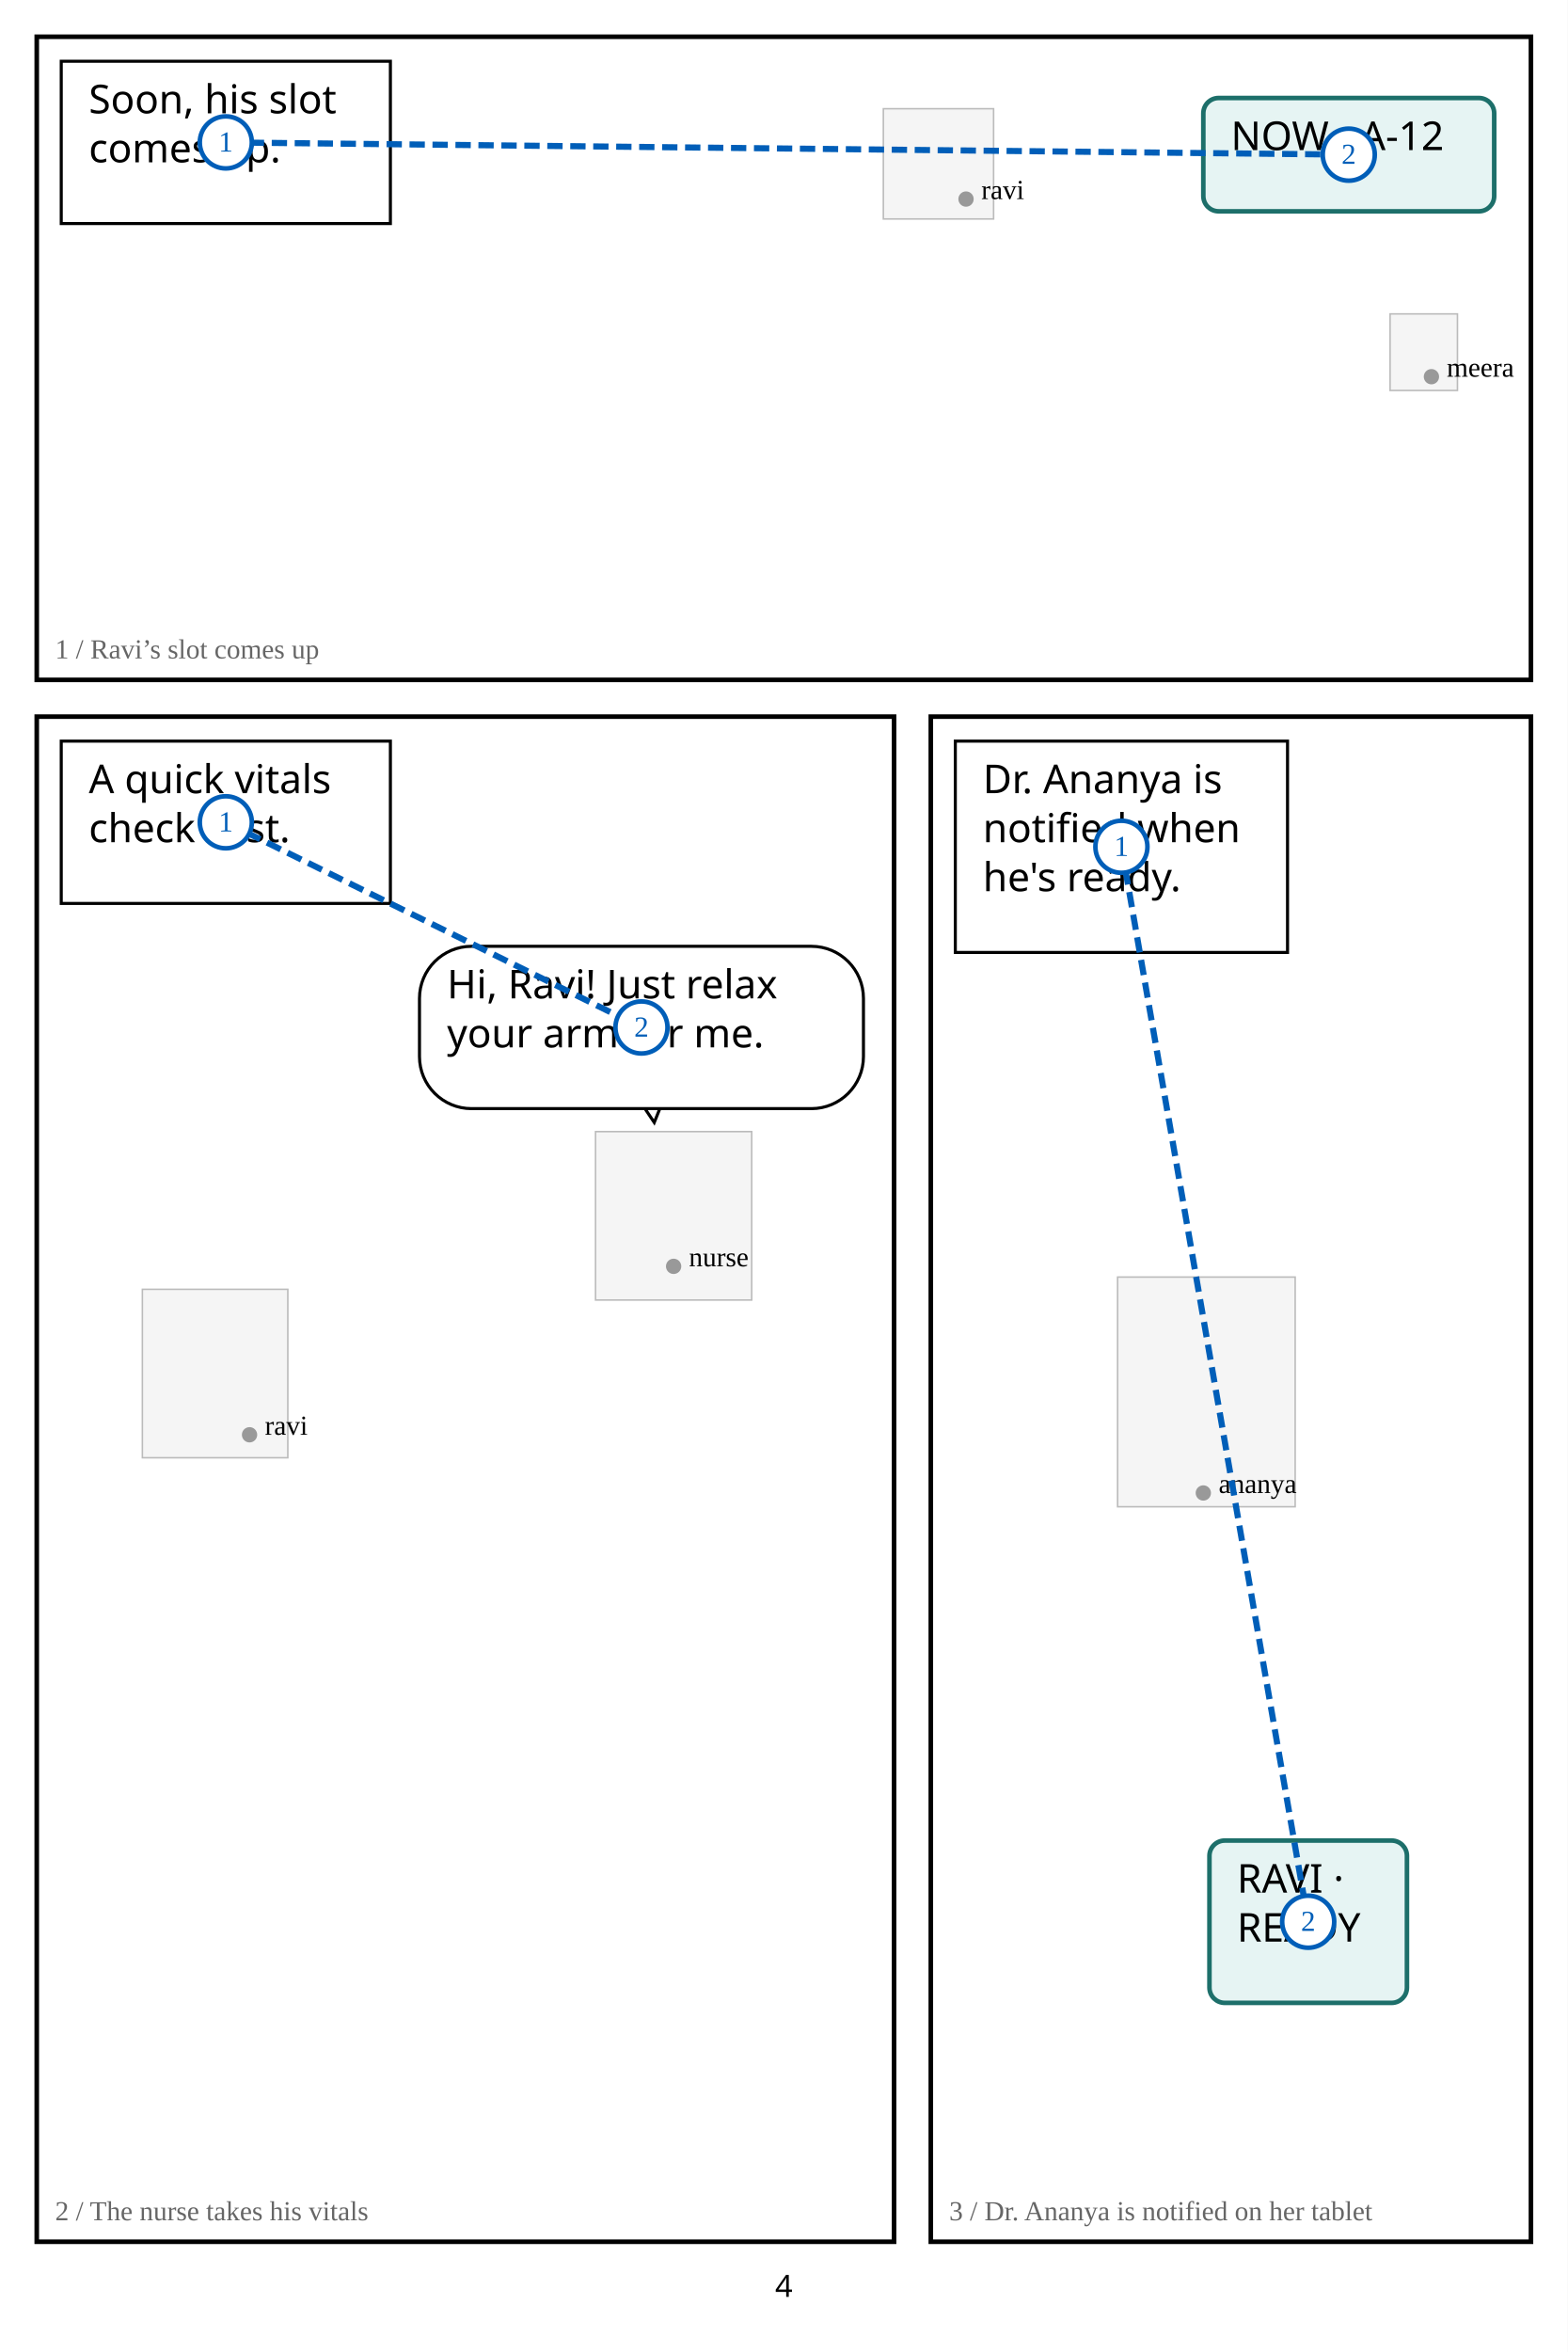
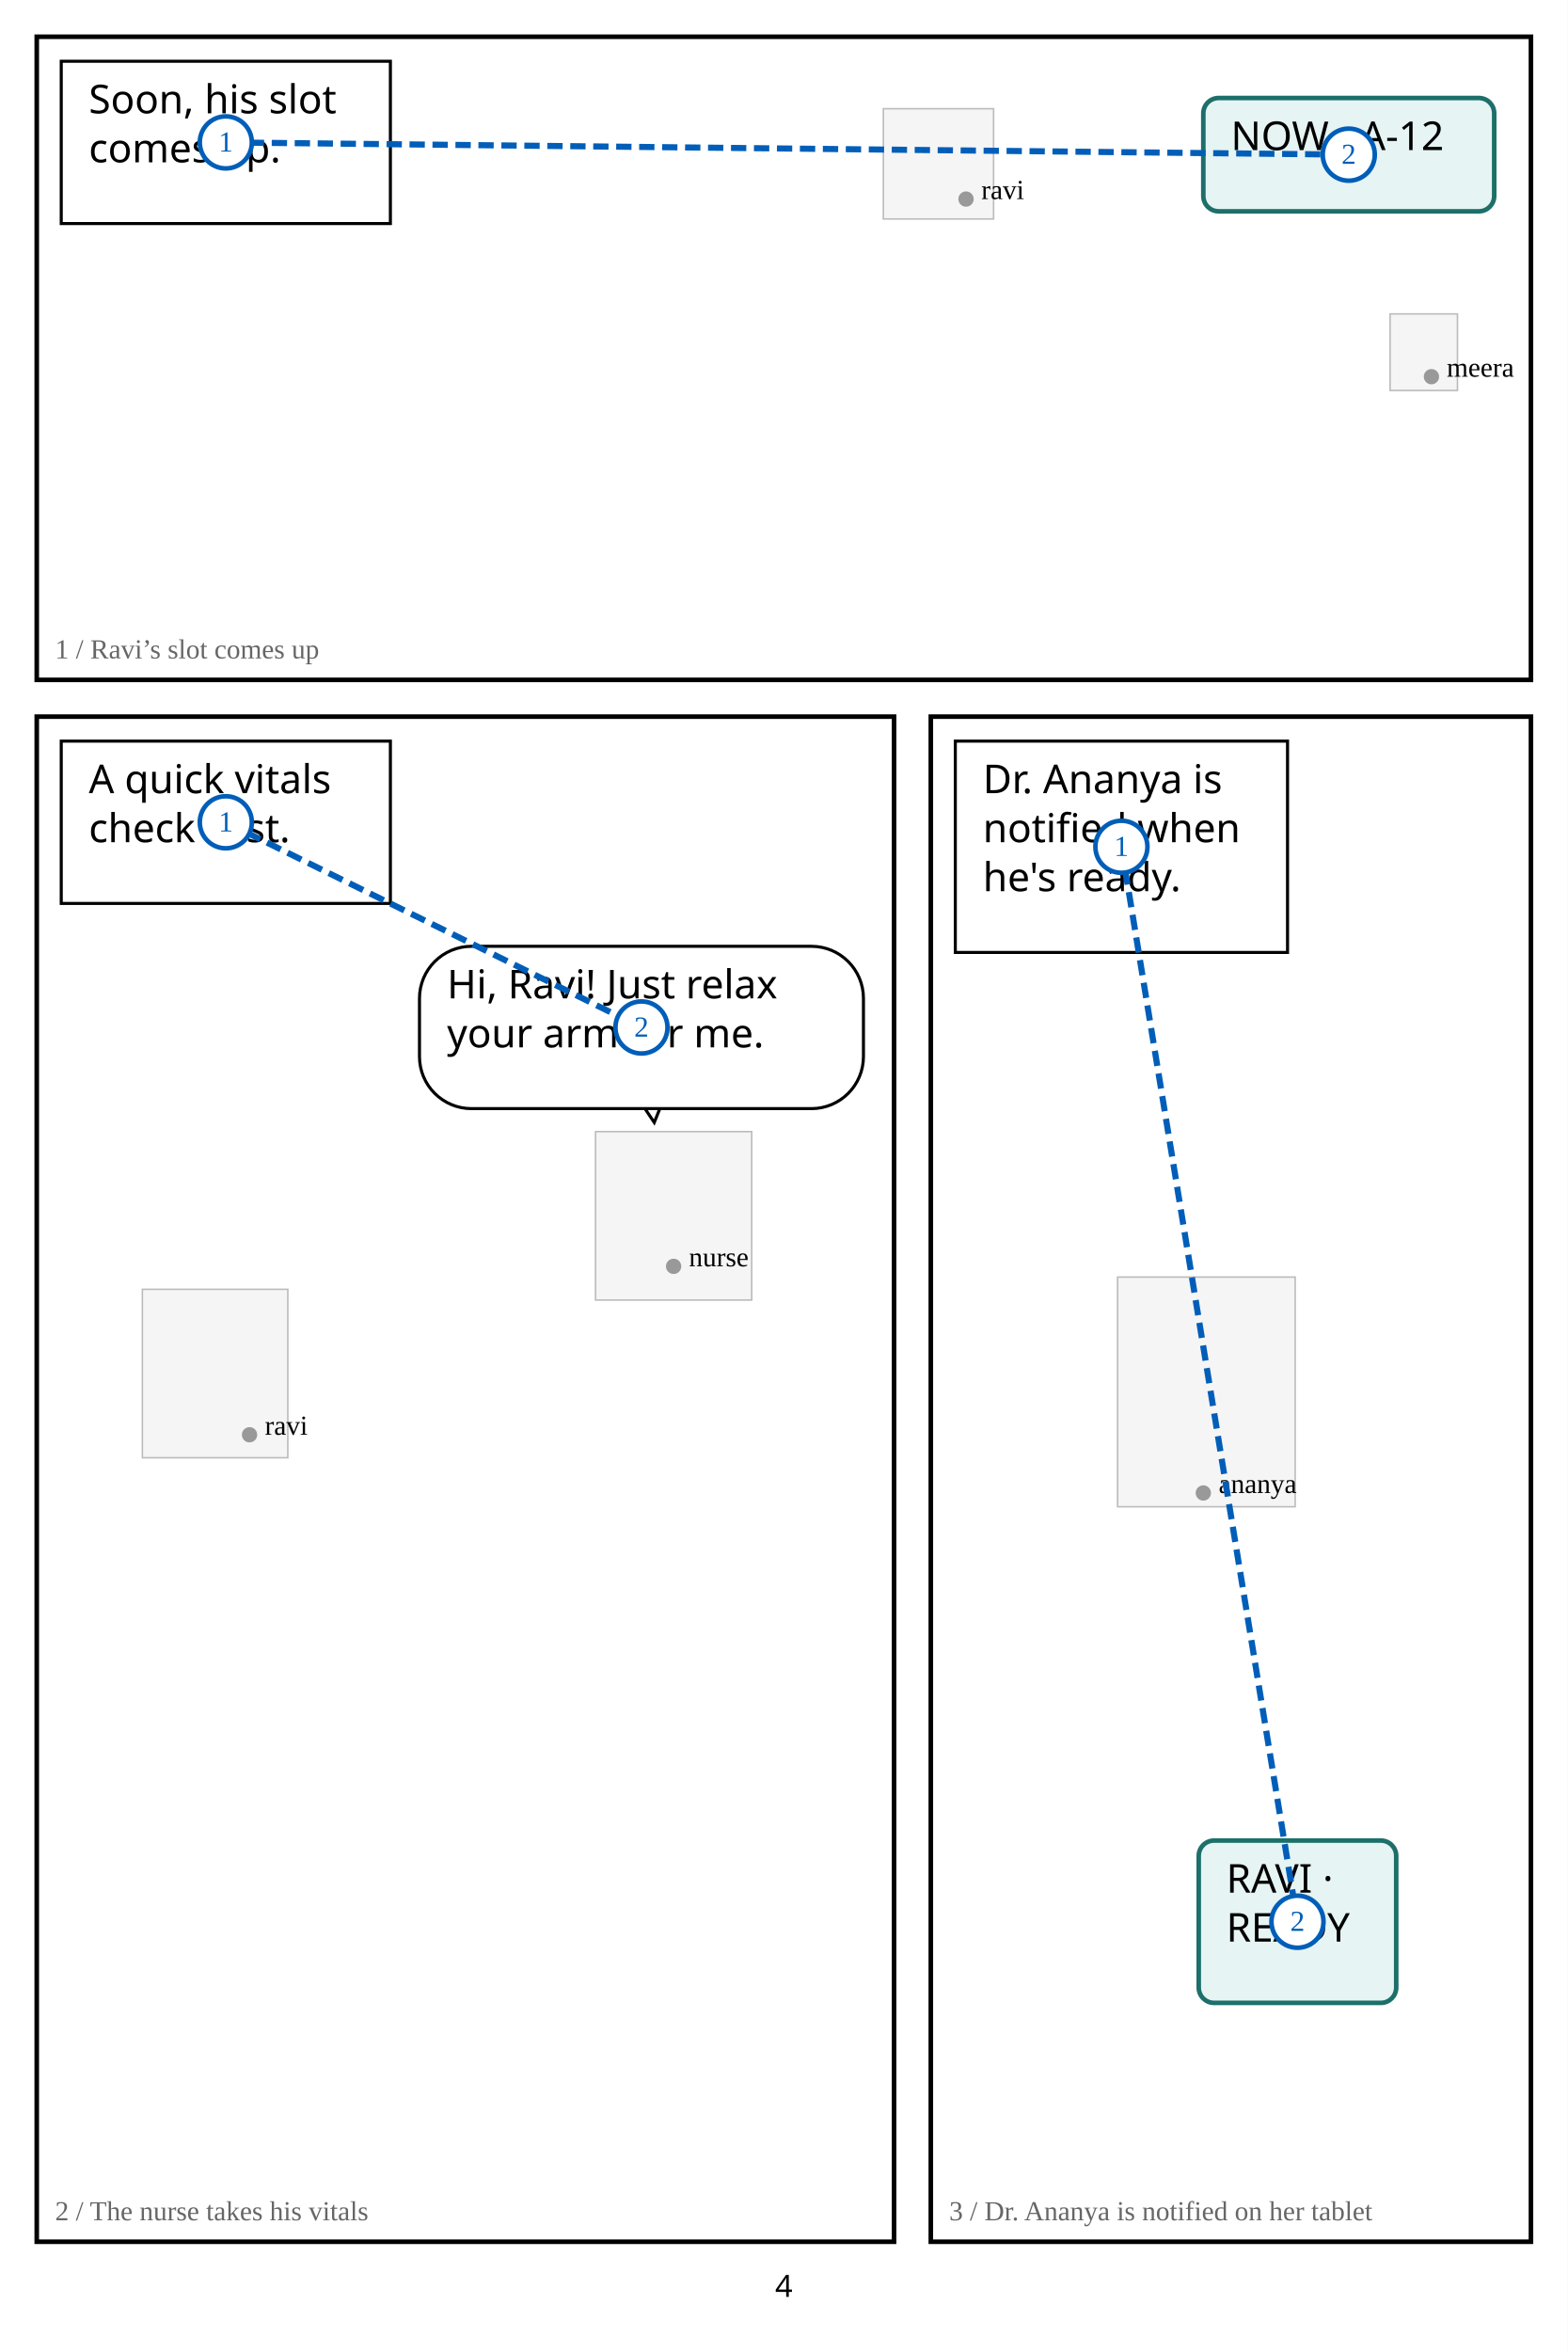
<svg xmlns="http://www.w3.org/2000/svg" width="1024" height="1536" viewBox="0 0 1024 1536">
  <rect width="1024" height="1536" fill="white" />
  <rect x="577" y="71" width="72" height="72" fill="#f5f5f5" stroke="#bbb" />
  <circle cx="631" cy="130" r="5" fill="#999" />
  <text x="641" y="130" font-size="18">ravi</text>
  <rect x="908" y="205" width="44" height="50" fill="#f5f5f5" stroke="#bbb" />
  <circle cx="935" cy="246" r="5" fill="#999" />
  <text x="945" y="246" font-size="18">meera</text>
  <rect x="24" y="24" width="976" height="420" fill="none" stroke="black" stroke-width="3" />
  <rect x="40" y="40" width="215" height="106" rx="34" fill="white" stroke="white" stroke-width="6" />
  <rect x="786" y="64" width="190" height="74" rx="34" fill="white" stroke="white" stroke-width="6" />
  <rect x="40" y="40" width="215" height="106" fill="white" stroke="black" stroke-width="2" />
  <text x="58" y="74" font-family="Meiryo,MS Gothic,sans-serif" font-size="26" fill="black">Soon, his slot </text>
  <text x="58" y="106" font-family="Meiryo,MS Gothic,sans-serif" font-size="26" fill="black">comes up.</text>
  <rect x="786" y="64" width="190" height="74" rx="10" fill="#e6f4f3" stroke="#1d6f6a" stroke-width="3" />
  <text x="804" y="98" font-family="Meiryo,MS Gothic,sans-serif" font-size="26" fill="black">NOW · A-12</text>
  <text x="36" y="430" font-size="18" fill="#666">1 / Ravi’s slot comes up</text>
  <rect x="93" y="842" width="95" height="110" fill="#f5f5f5" stroke="#bbb" />
  <circle cx="163" cy="937" r="5" fill="#999" />
  <text x="173" y="937" font-size="18">ravi</text>
  <rect x="389" y="739" width="102" height="110" fill="#f5f5f5" stroke="#bbb" />
  <circle cx="440" cy="827" r="5" fill="#999" />
  <text x="450" y="827" font-size="18">nurse</text>
  <rect x="24" y="468" width="560" height="996" fill="none" stroke="black" stroke-width="3" />
  <rect x="40" y="484" width="215" height="106" rx="34" fill="white" stroke="white" stroke-width="6" />
  <rect x="274" y="618" width="290" height="106" rx="34" fill="white" stroke="white" stroke-width="6" />
  <path d="M 418.601 720.036 L 427.353 733.054 L 432.601 720.036 Z" fill="white" stroke="white" stroke-width="6" stroke-linejoin="round" />
  <rect x="40" y="484" width="215" height="106" fill="white" stroke="black" stroke-width="2" />
  <text x="58" y="518" font-family="Meiryo,MS Gothic,sans-serif" font-size="26" fill="black">A quick vitals </text>
  <text x="58" y="550" font-family="Meiryo,MS Gothic,sans-serif" font-size="26" fill="black">check first.</text>
  <path data-speaker="nurse" d="M 418.601 720.036 L 427.353 733.054 L 432.601 720.036" fill="white" stroke="black" stroke-width="2" />
  <rect x="274" y="618" width="290" height="106" rx="34" fill="white" stroke="black" stroke-width="2" />
  <text x="292" y="652" font-family="Meiryo,MS Gothic,sans-serif" font-size="26" fill="black">Hi, Ravi! Just relax </text>
  <text x="292" y="684" font-family="Meiryo,MS Gothic,sans-serif" font-size="26" fill="black">your arm for me.</text>
  <text x="36" y="1450" font-size="18" fill="#666">2 / The nurse takes his vitals</text>
  <rect x="730" y="834" width="116" height="150" fill="#f5f5f5" stroke="#bbb" />
  <circle cx="786" cy="975" r="5" fill="#999" />
  <text x="796" y="975" font-size="18">ananya</text>
  <rect x="608" y="468" width="392" height="996" fill="none" stroke="black" stroke-width="3" />
  <rect x="624" y="484" width="217" height="138" rx="34" fill="white" stroke="white" stroke-width="6" />
-   <rect x="790" y="1202" width="129" height="106" rx="34" fill="white" stroke="white" stroke-width="6" />
+   <rect x="783" y="1202" width="129" height="106" rx="34" fill="white" stroke="white" stroke-width="6" />
  <rect x="624" y="484" width="217" height="138" fill="white" stroke="black" stroke-width="2" />
  <text x="642" y="518" font-family="Meiryo,MS Gothic,sans-serif" font-size="26" fill="black">Dr. Ananya is </text>
  <text x="642" y="550" font-family="Meiryo,MS Gothic,sans-serif" font-size="26" fill="black">notified when </text>
  <text x="642" y="582" font-family="Meiryo,MS Gothic,sans-serif" font-size="26" fill="black">he's ready.</text>
-   <rect x="790" y="1202" width="129" height="106" rx="10" fill="#e6f4f3" stroke="#1d6f6a" stroke-width="3" />
-   <text x="808" y="1236" font-family="Meiryo,MS Gothic,sans-serif" font-size="26" fill="black">RAVI · </text>
-   <text x="808" y="1268" font-family="Meiryo,MS Gothic,sans-serif" font-size="26" fill="black">READY</text>
+   <rect x="783" y="1202" width="129" height="106" rx="10" fill="#e6f4f3" stroke="#1d6f6a" stroke-width="3" />
+   <text x="801" y="1236" font-family="Meiryo,MS Gothic,sans-serif" font-size="26" fill="black">RAVI · </text>
+   <text x="801" y="1268" font-family="Meiryo,MS Gothic,sans-serif" font-size="26" fill="black">READY</text>
  <text x="620" y="1450" font-size="18" fill="#666">3 / Dr. Ananya is notified on her tablet</text>
  <text x="512" y="1500" text-anchor="middle" font-family="sans-serif" font-size="20">4</text>
  <polyline points="147.5,93 881,101" fill="none" stroke="#005eb8" stroke-width="4" stroke-dasharray="10 5" />
  <circle cx="147.5" cy="93" r="17" fill="white" stroke="#005eb8" stroke-width="3" />
  <text x="147.5" y="99" text-anchor="middle" font-size="19" fill="#005eb8">1</text>
  <circle cx="881" cy="101" r="17" fill="white" stroke="#005eb8" stroke-width="3" />
  <text x="881" y="107" text-anchor="middle" font-size="19" fill="#005eb8">2</text>
  <polyline points="147.5,537 419,671" fill="none" stroke="#005eb8" stroke-width="4" stroke-dasharray="10 5" />
  <circle cx="147.5" cy="537" r="17" fill="white" stroke="#005eb8" stroke-width="3" />
  <text x="147.5" y="543" text-anchor="middle" font-size="19" fill="#005eb8">1</text>
  <circle cx="419" cy="671" r="17" fill="white" stroke="#005eb8" stroke-width="3" />
  <text x="419" y="677" text-anchor="middle" font-size="19" fill="#005eb8">2</text>
-   <polyline points="732.5,553 854.5,1255" fill="none" stroke="#005eb8" stroke-width="4" stroke-dasharray="10 5" />
+   <polyline points="732.5,553 847.5,1255" fill="none" stroke="#005eb8" stroke-width="4" stroke-dasharray="10 5" />
  <circle cx="732.5" cy="553" r="17" fill="white" stroke="#005eb8" stroke-width="3" />
  <text x="732.5" y="559" text-anchor="middle" font-size="19" fill="#005eb8">1</text>
-   <circle cx="854.5" cy="1255" r="17" fill="white" stroke="#005eb8" stroke-width="3" />
-   <text x="854.5" y="1261" text-anchor="middle" font-size="19" fill="#005eb8">2</text>
+   <circle cx="847.5" cy="1255" r="17" fill="white" stroke="#005eb8" stroke-width="3" />
+   <text x="847.5" y="1261" text-anchor="middle" font-size="19" fill="#005eb8">2</text>
</svg>
